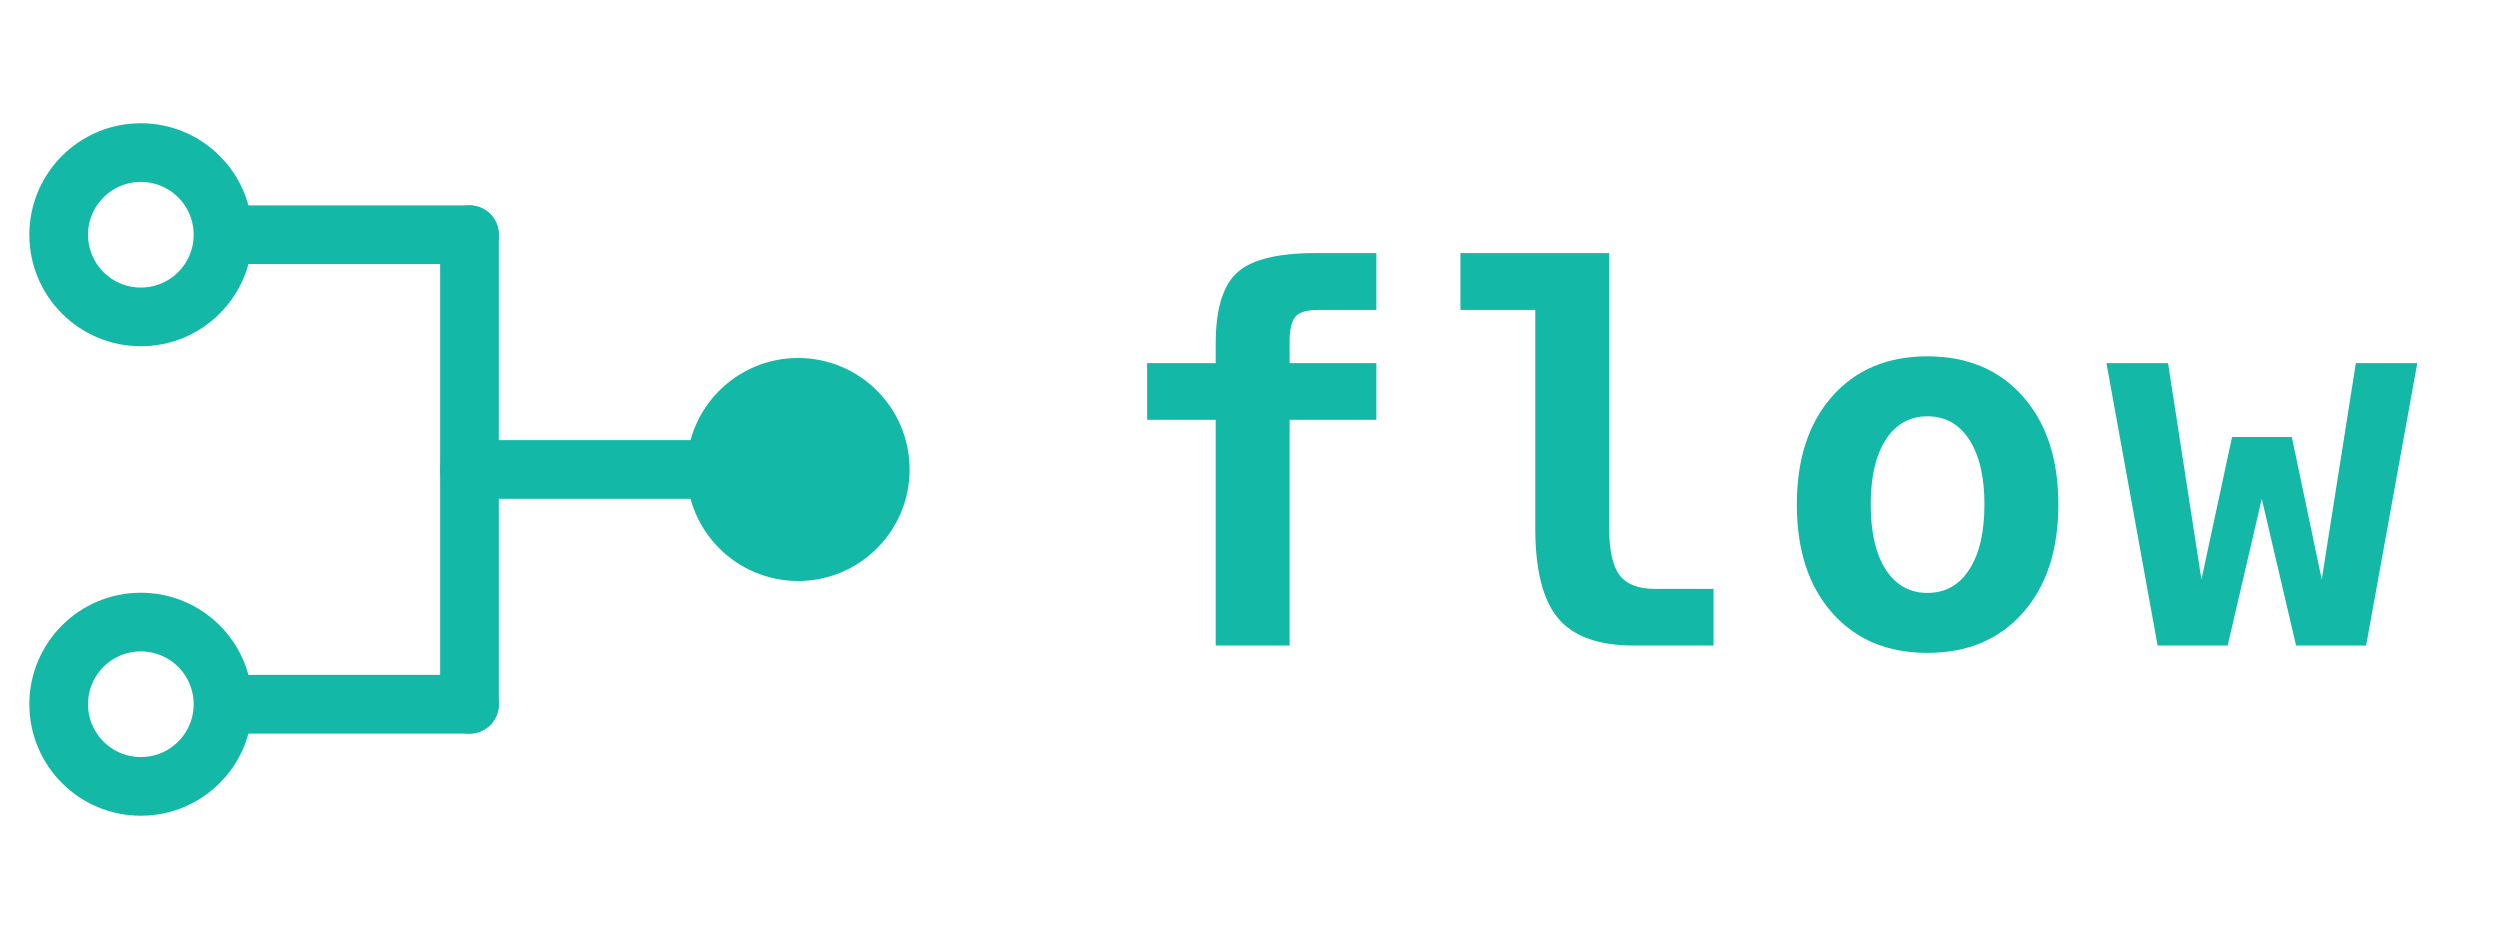
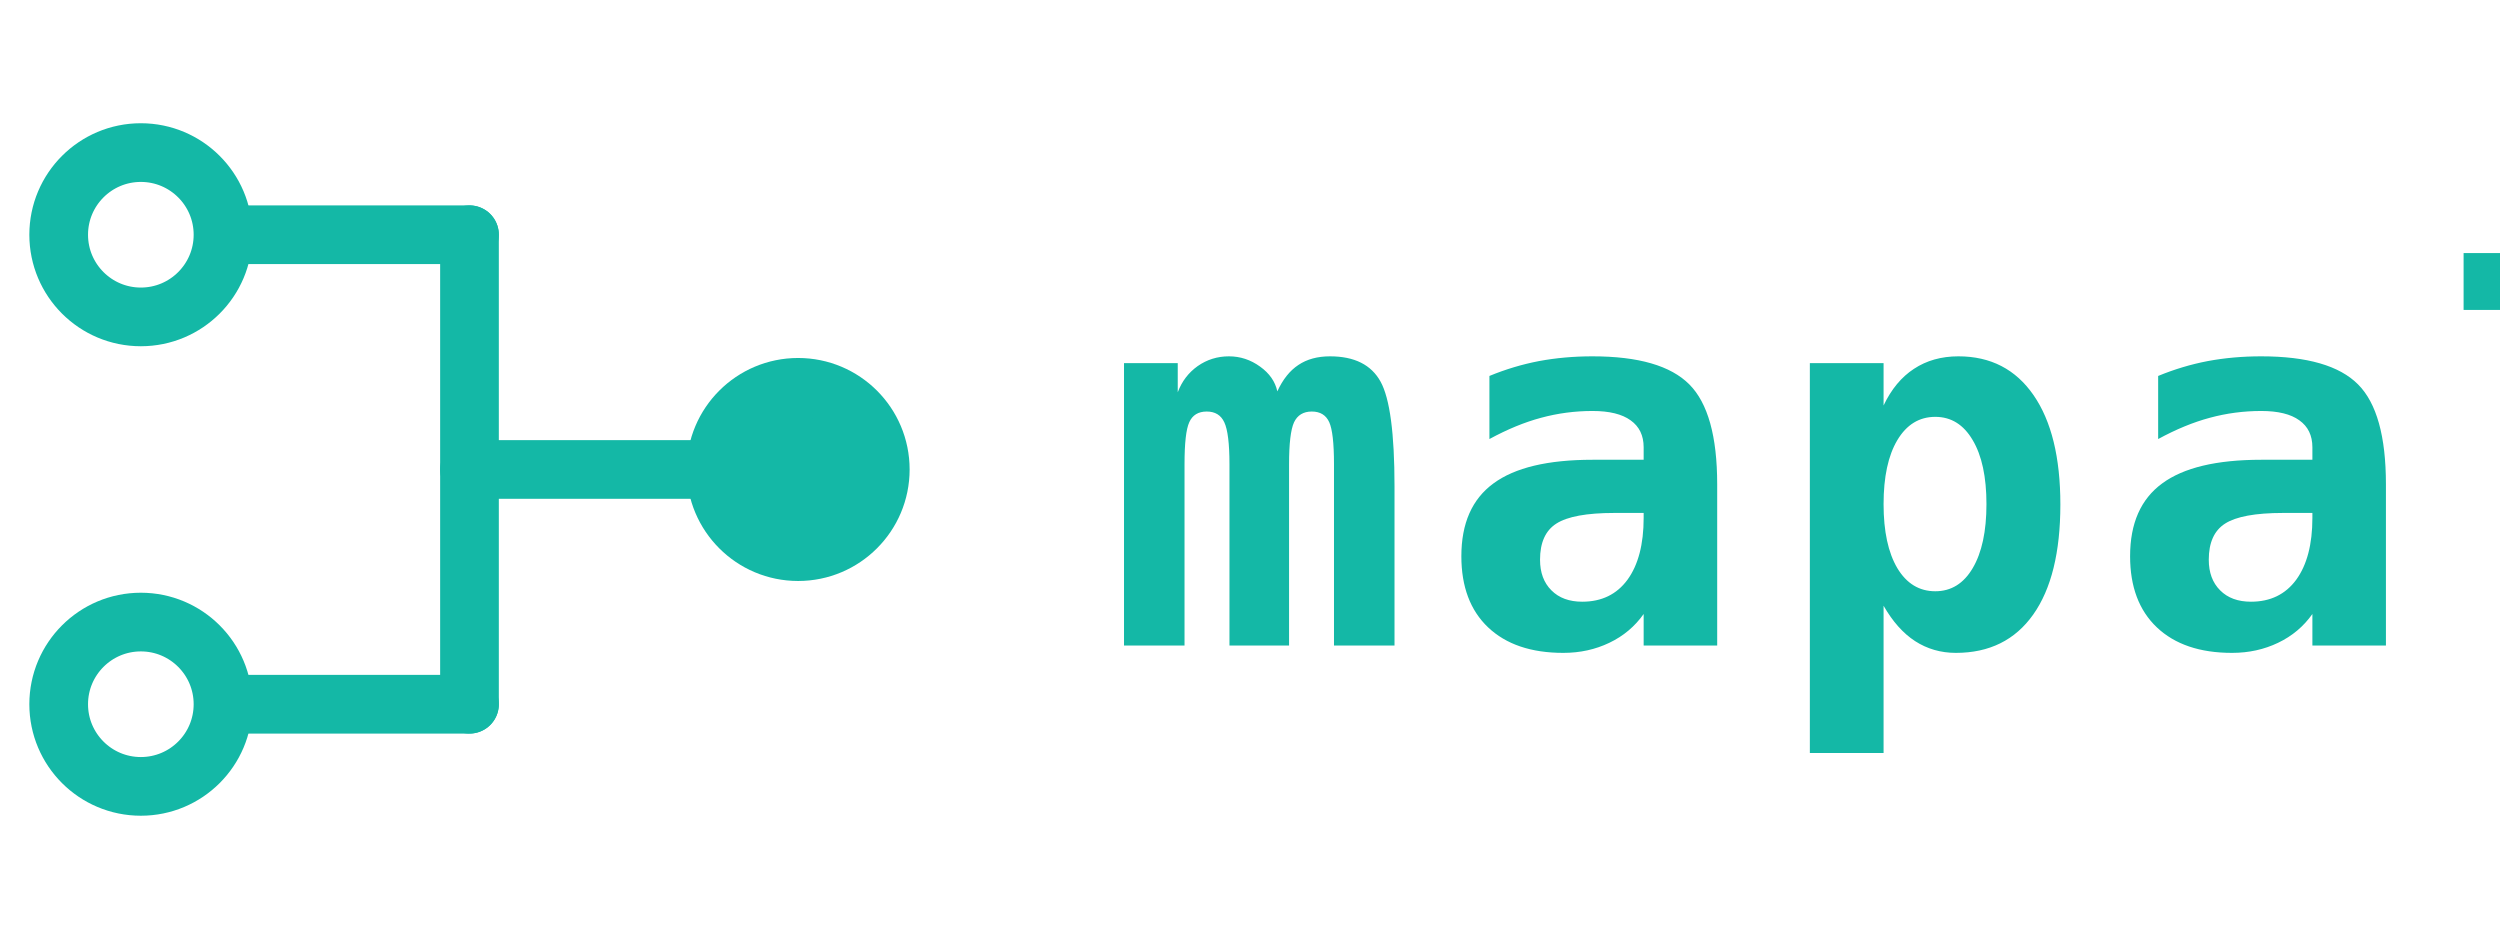
- <svg xmlns="http://www.w3.org/2000/svg" viewBox="0 0 213 80" width="213" height="80" role="img" aria-labelledby="flow-wordmark-title">
+ <svg xmlns="http://www.w3.org/2000/svg" viewBox="0 0 213 80" width="213" height="80" role="img" aria-labelledby="mapal-wordmark-title">
  <g fill="none" stroke="#14B8A6" stroke-width="5" stroke-linecap="round" stroke-linejoin="round">
    <path d="M20 20 H40" />
    <path d="M20 60 H40" />
    <path d="M40 20 V60" />
    <path d="M40 40 H60" />
    <circle cx="12" cy="20" r="7" />
    <circle cx="12" cy="60" r="7" />
    <circle cx="68" cy="40" r="7" fill="#14B8A6" />
  </g>
-   <text x="94" y="55" fill="#14B8A6" font-family="ui-monospace, SFMono-Regular, Menlo, Consolas, monospace" font-size="44" font-weight="600" letter-spacing="2">flow</text>
+   <text x="94" y="55" fill="#14B8A6" font-family="ui-monospace, SFMono-Regular, Menlo, Consolas, monospace" font-size="44" font-weight="600" letter-spacing="2">mapal</text>
</svg>
